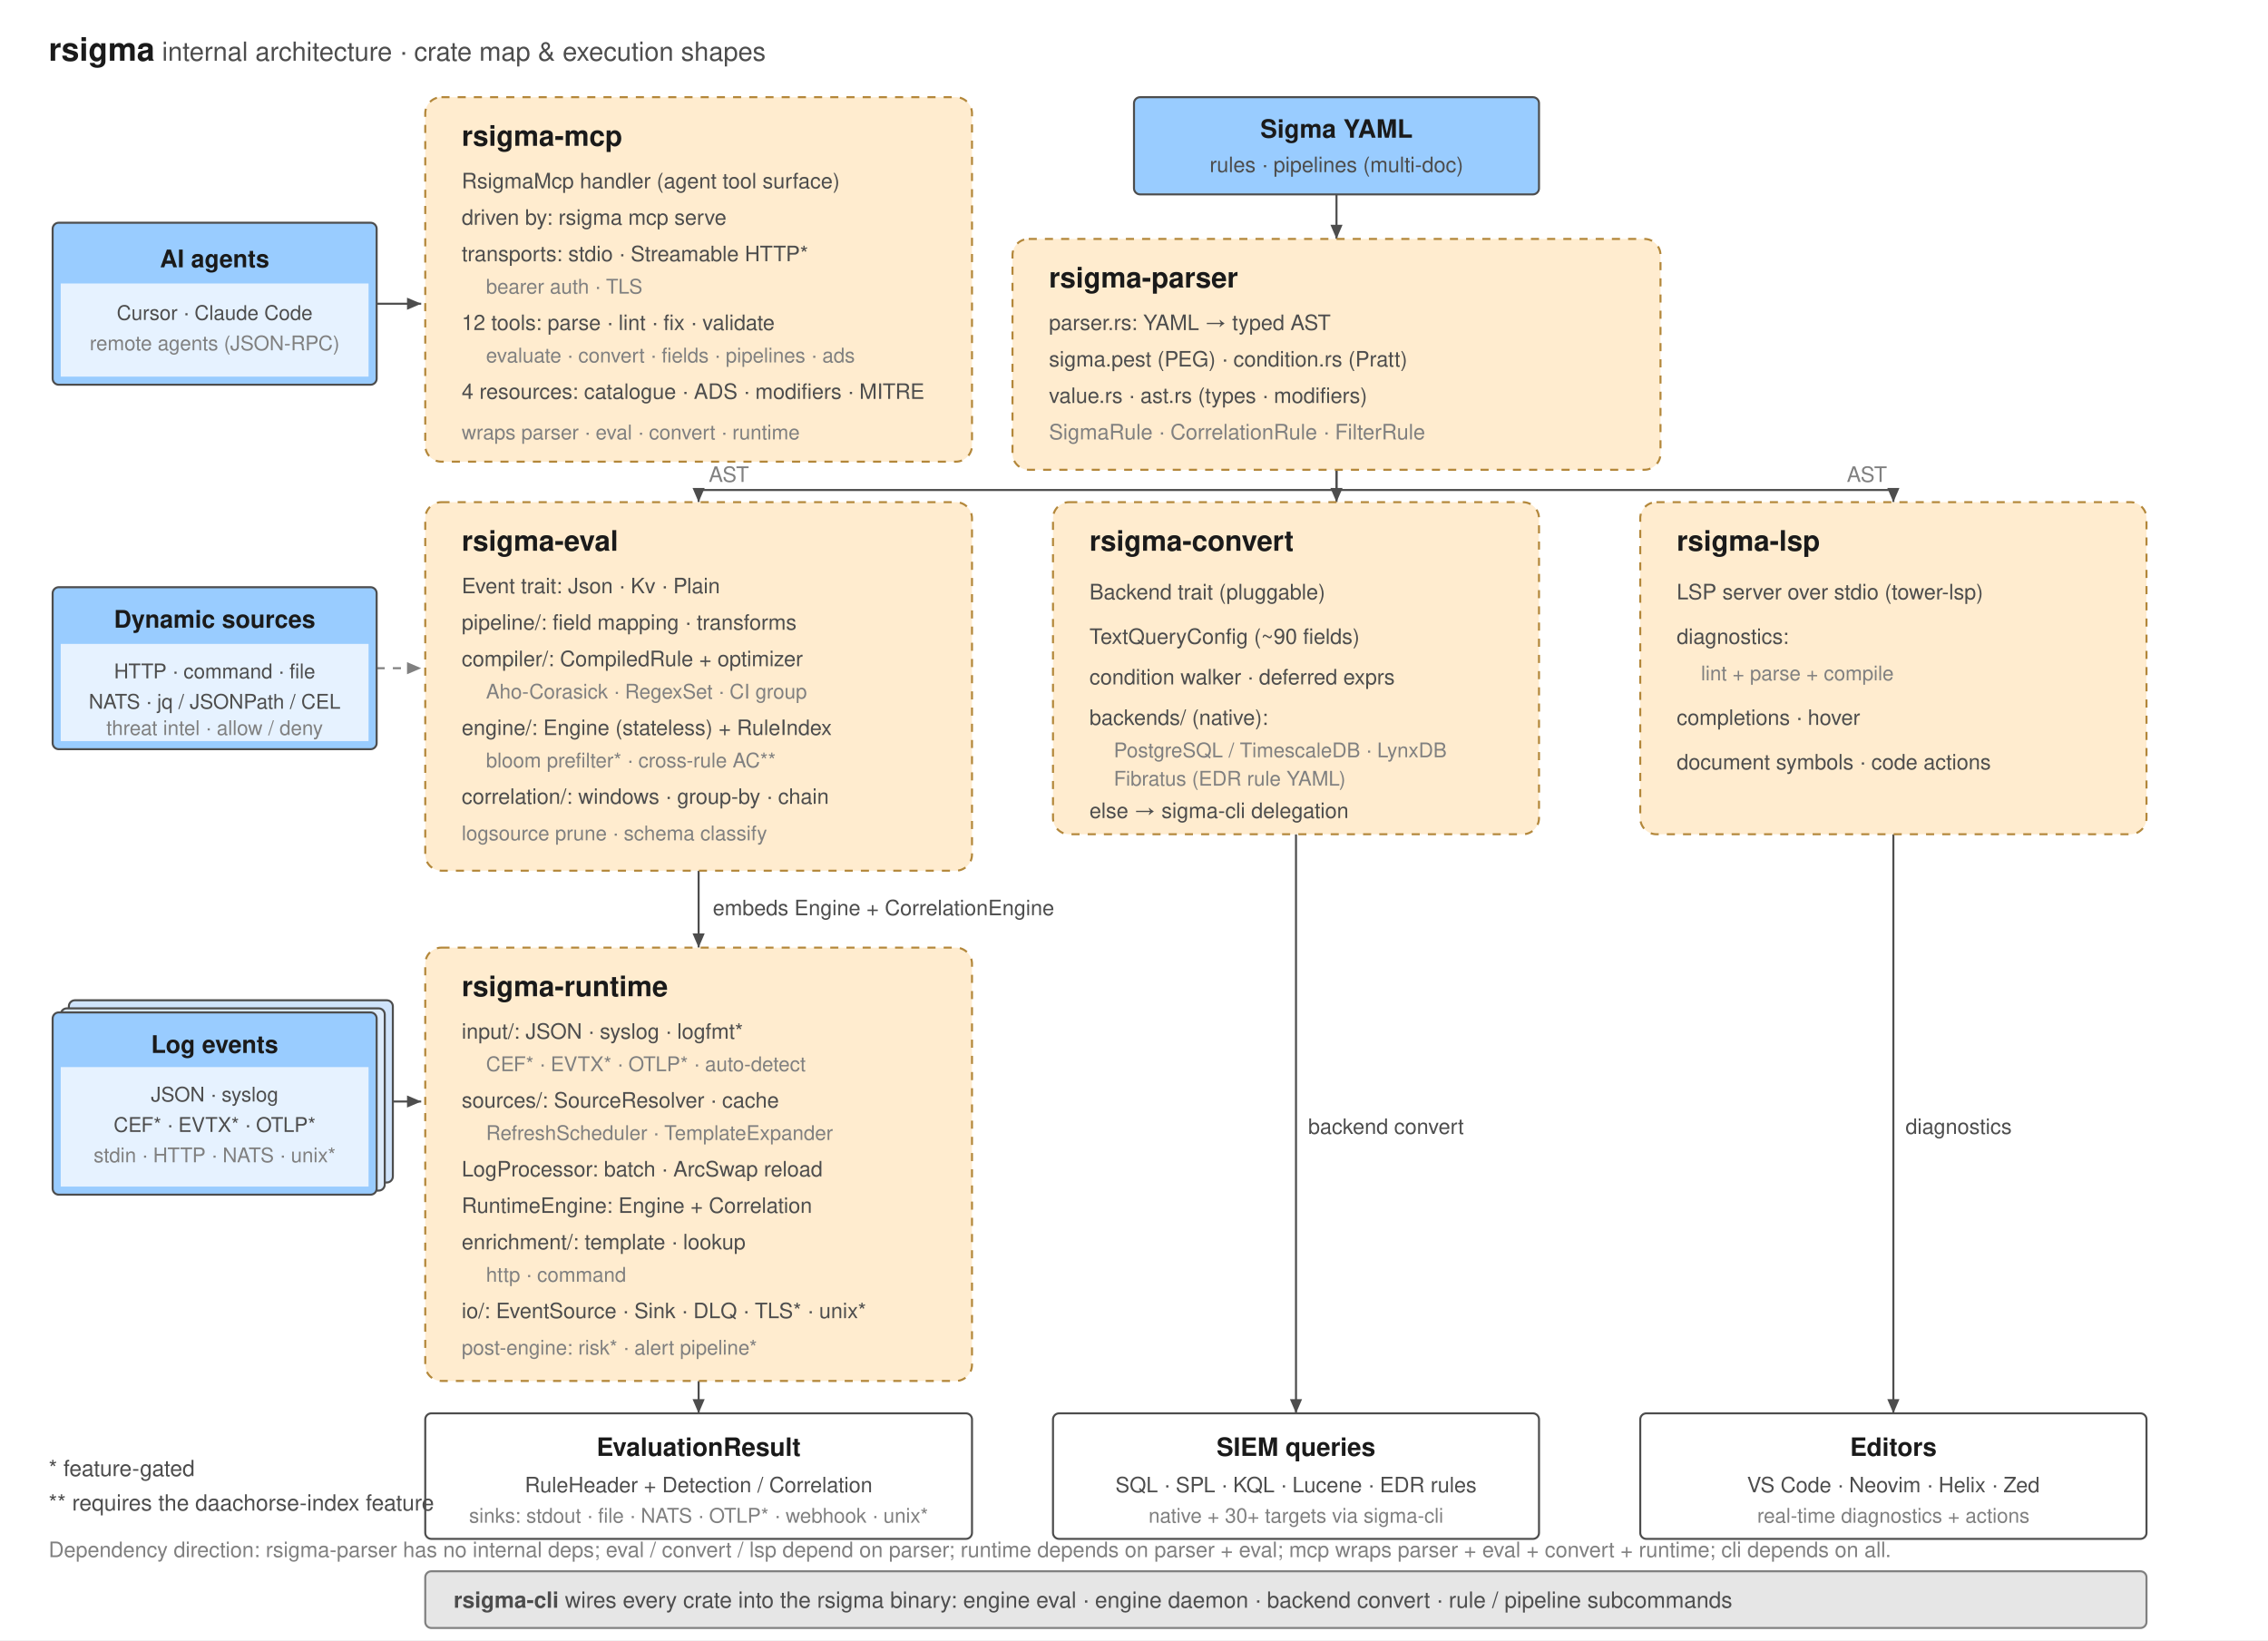
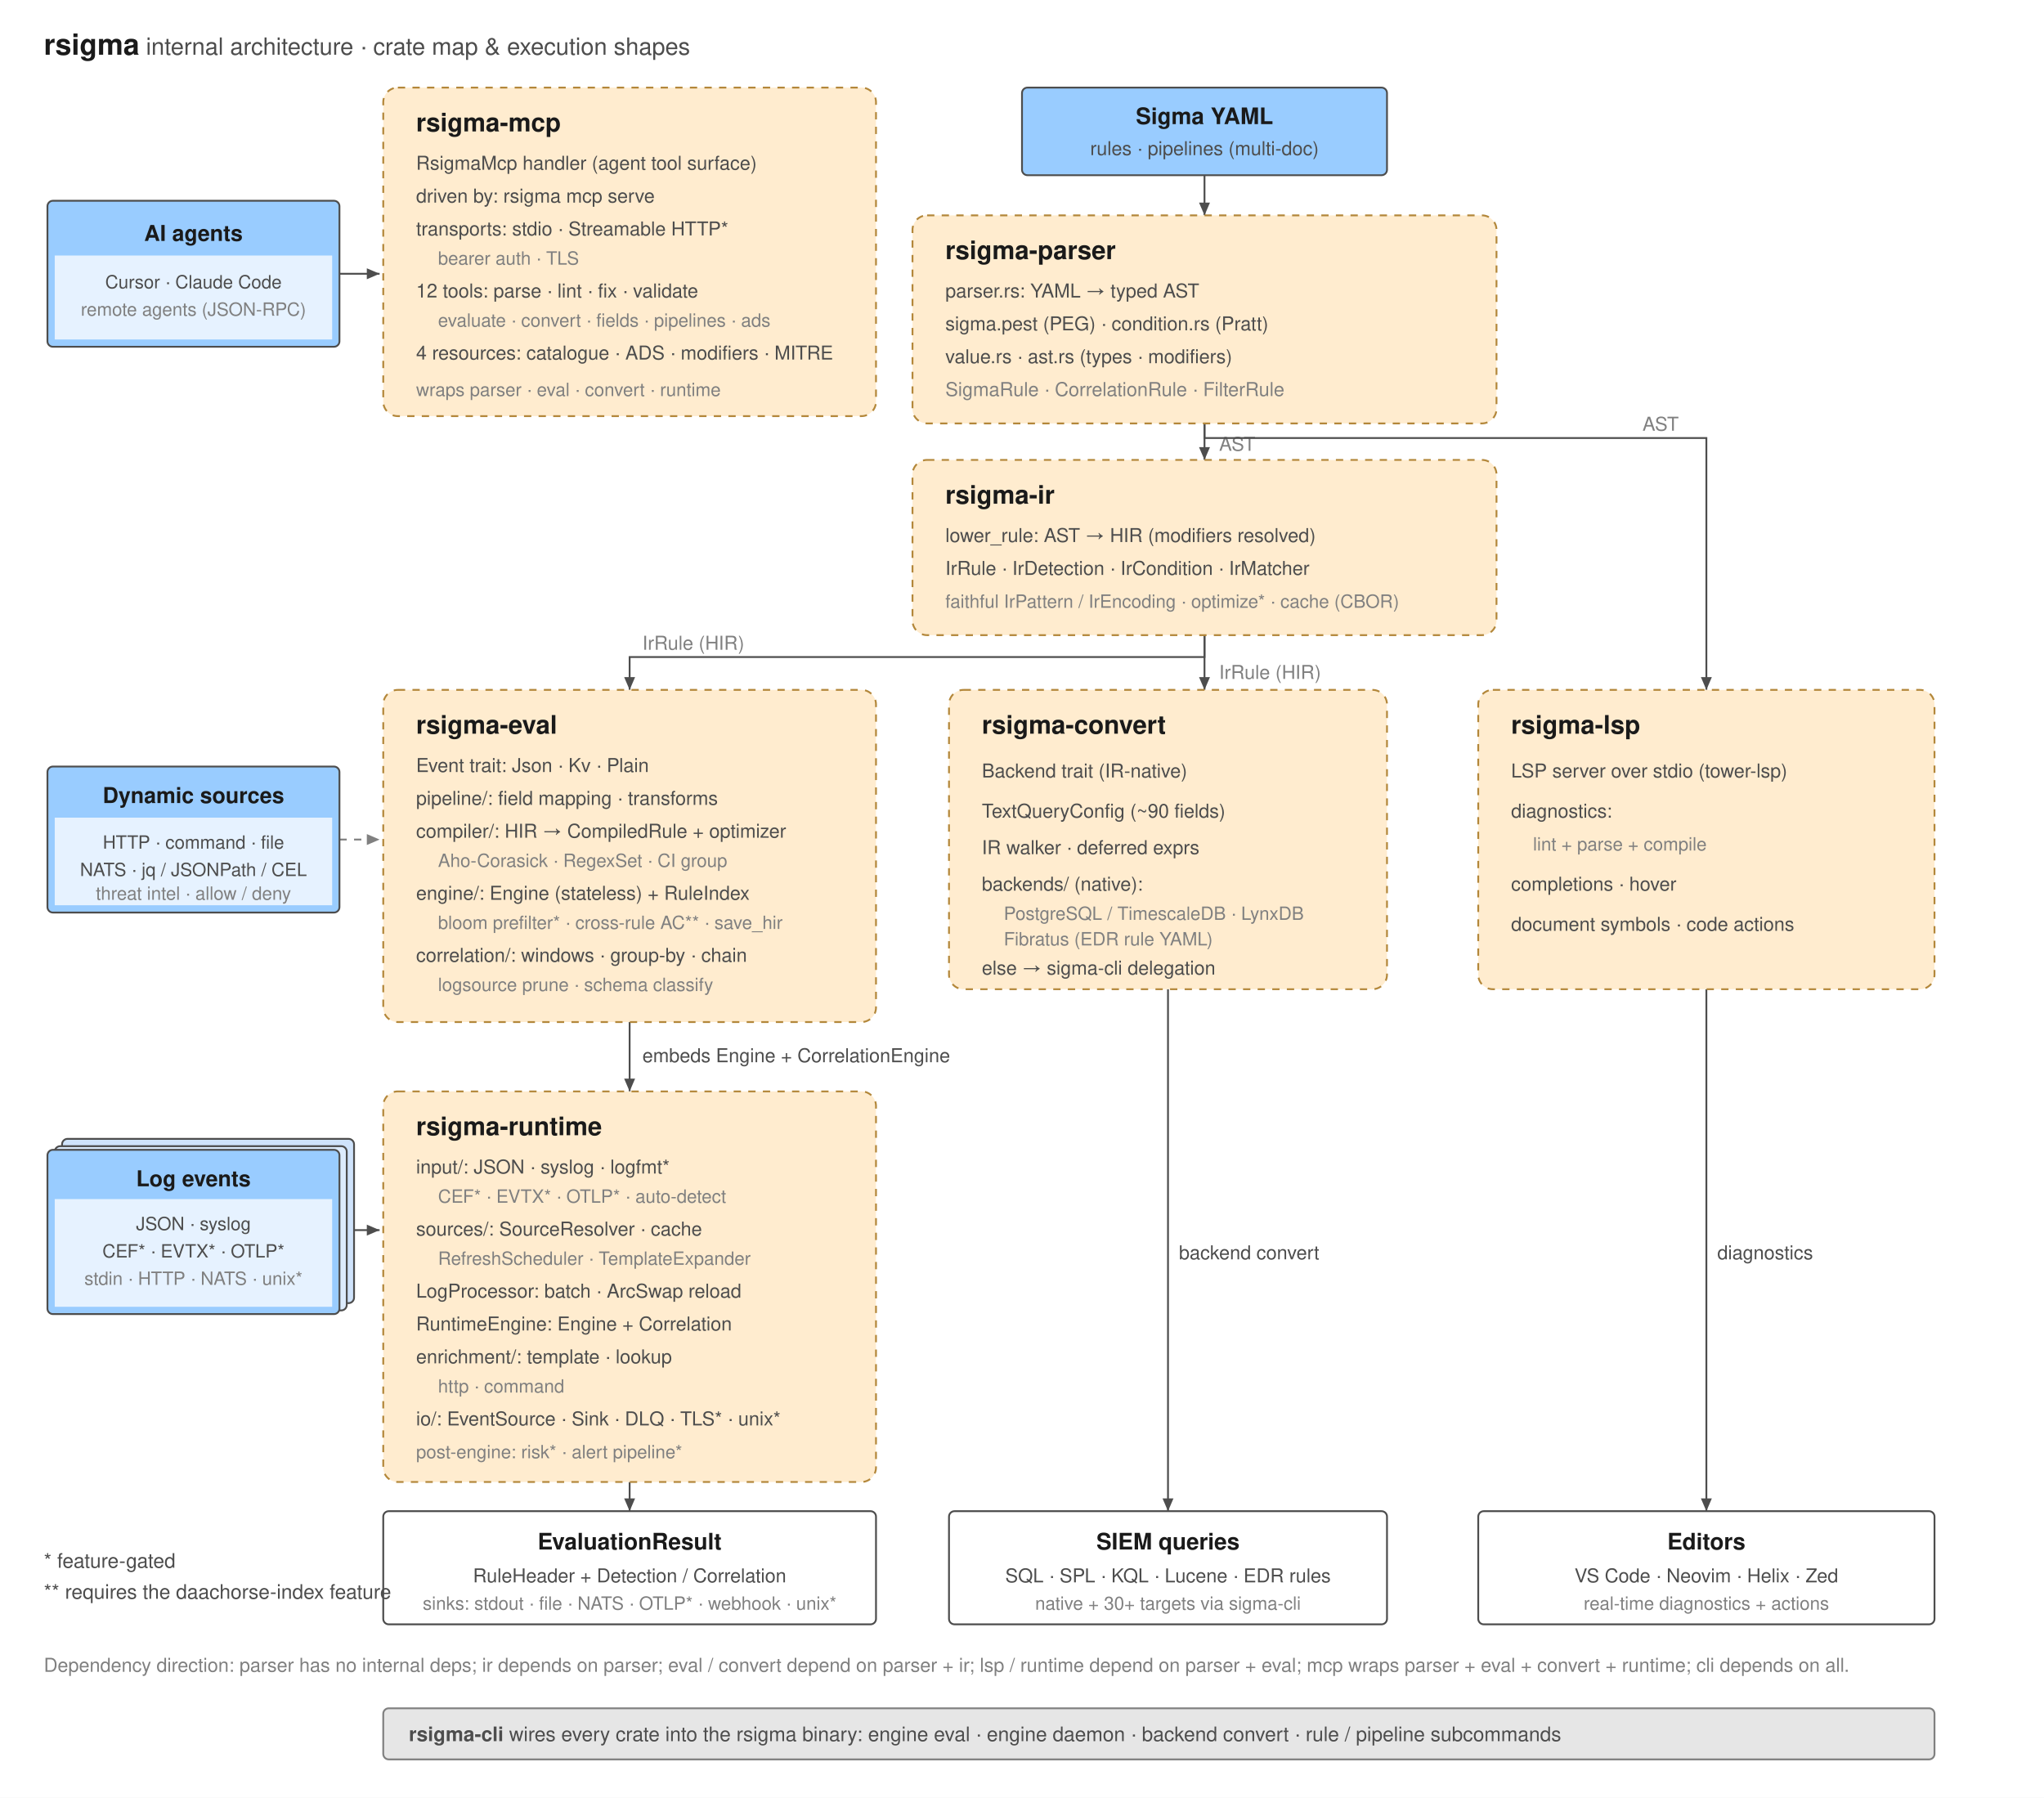
- <svg xmlns="http://www.w3.org/2000/svg" width="1120" height="810" viewBox="0 0 1120 810" font-family="Helvetica, Arial, sans-serif">
+ <svg xmlns="http://www.w3.org/2000/svg" width="1120" height="985" viewBox="0 0 1120 985" font-family="Helvetica, Arial, sans-serif">
  <defs>
    <marker id="arrow" markerWidth="9" markerHeight="9" refX="7" refY="3" orient="auto" markerUnits="userSpaceOnUse">
      <path d="M0,0 L7,3 L0,6 Z" fill="#4d4d4d" />
    </marker>
    <marker id="arrowg" markerWidth="9" markerHeight="9" refX="7" refY="3" orient="auto" markerUnits="userSpaceOnUse">
      <path d="M0,0 L7,3 L0,6 Z" fill="#808080" />
    </marker>
  </defs>
-   <rect x="0" y="0" width="1120" height="810" fill="#ffffff" />
+   <rect x="0" y="0" width="1120" height="985" fill="#ffffff" />
  <text x="24" y="30" font-size="16" font-weight="bold" fill="#1a1a1a">rsigma</text>
  <text x="80" y="30" font-size="13" fill="#4d4d4d">internal architecture · crate map &amp; execution shapes</text>
  <path d="M660,96 L660,118" fill="none" stroke="#4d4d4d" marker-end="url(#arrow)" />
-   <path d="M660,232 L660,242 L345,242 L345,248" fill="none" stroke="#4d4d4d" marker-end="url(#arrow)" />
-   <path d="M660,232 L660,248" fill="none" stroke="#4d4d4d" marker-end="url(#arrow)" />
-   <path d="M660,242 L935,242 L935,248" fill="none" stroke="#4d4d4d" marker-end="url(#arrow)" />
-   <text x="350" y="238" font-size="10.5" fill="#808080">AST</text>
-   <text x="912" y="238" font-size="10.5" fill="#808080">AST</text>
-   <path d="M345,430 L345,468" fill="none" stroke="#4d4d4d" marker-end="url(#arrow)" />
-   <text x="352" y="452" font-size="10.5" fill="#4d4d4d">embeds Engine + CorrelationEngine</text>
-   <path d="M345,682 L345,698" fill="none" stroke="#4d4d4d" marker-end="url(#arrow)" />
-   <path d="M640,412 L640,698" fill="none" stroke="#4d4d4d" marker-end="url(#arrow)" />
-   <text x="646" y="560" font-size="10.5" fill="#4d4d4d">backend convert</text>
-   <path d="M935,412 L935,698" fill="none" stroke="#4d4d4d" marker-end="url(#arrow)" />
-   <text x="941" y="560" font-size="10.5" fill="#4d4d4d">diagnostics</text>
-   <path d="M186,330 L208,330" fill="none" stroke="#808080" stroke-dasharray="4 4" marker-end="url(#arrowg)" />
-   <text x="60" y="322" font-size="10.5" fill="#4d4d4d">resolve ${source.*}</text>
-   <path d="M186,544 L208,544" fill="none" stroke="#4d4d4d" marker-end="url(#arrow)" />
-   <text x="92" y="536" font-size="10.5" fill="#4d4d4d">ingest</text>
+   <path d="M660,232 L660,252" fill="none" stroke="#4d4d4d" marker-end="url(#arrow)" />
+   <text x="668" y="247" font-size="10.5" fill="#808080">AST</text>
+   <path d="M660,232 L660,240 L935,240 L935,378" fill="none" stroke="#4d4d4d" marker-end="url(#arrow)" />
+   <text x="900" y="236" font-size="10.5" fill="#808080">AST</text>
+   <path d="M660,348 L660,360 L345,360 L345,378" fill="none" stroke="#4d4d4d" marker-end="url(#arrow)" />
+   <text x="352" y="356" font-size="10.5" fill="#808080">IrRule (HIR)</text>
+   <path d="M660,348 L660,378" fill="none" stroke="#4d4d4d" marker-end="url(#arrow)" />
+   <text x="668" y="372" font-size="10.5" fill="#808080">IrRule (HIR)</text>
+   <path d="M345,560 L345,598" fill="none" stroke="#4d4d4d" marker-end="url(#arrow)" />
+   <text x="352" y="582" font-size="10.5" fill="#4d4d4d">embeds Engine + CorrelationEngine</text>
+   <path d="M345,812 L345,828" fill="none" stroke="#4d4d4d" marker-end="url(#arrow)" />
+   <path d="M640,542 L640,828" fill="none" stroke="#4d4d4d" marker-end="url(#arrow)" />
+   <text x="646" y="690" font-size="10.5" fill="#4d4d4d">backend convert</text>
+   <path d="M935,542 L935,828" fill="none" stroke="#4d4d4d" marker-end="url(#arrow)" />
+   <text x="941" y="690" font-size="10.5" fill="#4d4d4d">diagnostics</text>
+   <path d="M186,460 L208,460" fill="none" stroke="#808080" stroke-dasharray="4 4" marker-end="url(#arrowg)" />
+   <text x="60" y="452" font-size="10.5" fill="#4d4d4d">resolve ${source.*}</text>
+   <path d="M186,674 L208,674" fill="none" stroke="#4d4d4d" marker-end="url(#arrow)" />
+   <text x="92" y="666" font-size="10.5" fill="#4d4d4d">ingest</text>
  <rect x="560" y="48" width="200" height="48" rx="3" fill="#99ccff" stroke="#4d4d4d" />
  <text x="660" y="68" font-size="12.5" font-weight="bold" text-anchor="middle" fill="#1a1a1a">Sigma YAML</text>
  <text x="660" y="85" font-size="10.5" text-anchor="middle" fill="#4d4d4d">rules · pipelines (multi-doc)</text>
  <rect x="500" y="118" width="320" height="114" rx="8" fill="#ffeccf" stroke="#b3873a" stroke-dasharray="4 4" />
  <text x="518" y="142" font-size="14" font-weight="bold" fill="#1a1a1a">rsigma-parser</text>
  <text x="518" y="163" font-size="10.5" fill="#4d4d4d">parser.rs: YAML → typed AST</text>
  <text x="518" y="181" font-size="10.5" fill="#4d4d4d">sigma.pest (PEG) · condition.rs (Pratt)</text>
  <text x="518" y="199" font-size="10.5" fill="#4d4d4d">value.rs · ast.rs (types · modifiers)</text>
  <text x="518" y="217" font-size="10.5" fill="#808080">SigmaRule · CorrelationRule · FilterRule</text>
-   <rect x="210" y="248" width="270" height="182" rx="8" fill="#ffeccf" stroke="#b3873a" stroke-dasharray="4 4" />
-   <text x="228" y="272" font-size="14" font-weight="bold" fill="#1a1a1a">rsigma-eval</text>
-   <text x="228" y="293" font-size="10.5" fill="#4d4d4d">Event trait: Json · Kv · Plain</text>
-   <text x="228" y="311" font-size="10.5" fill="#4d4d4d">pipeline/: field mapping · transforms</text>
-   <text x="228" y="329" font-size="10.5" fill="#4d4d4d">compiler/: CompiledRule + optimizer</text>
-   <text x="240" y="345" font-size="10" fill="#808080">Aho-Corasick · RegexSet · CI group</text>
-   <text x="228" y="363" font-size="10.5" fill="#4d4d4d">engine/: Engine (stateless) + RuleIndex</text>
-   <text x="240" y="379" font-size="10" fill="#808080">bloom prefilter* · cross-rule AC**</text>
-   <text x="228" y="397" font-size="10.5" fill="#4d4d4d">correlation/: windows · group-by · chain</text>
-   <text x="228" y="415" font-size="10" fill="#808080">logsource prune · schema classify</text>
-   <rect x="520" y="248" width="240" height="164" rx="8" fill="#ffeccf" stroke="#b3873a" stroke-dasharray="4 4" />
-   <text x="538" y="272" font-size="14" font-weight="bold" fill="#1a1a1a">rsigma-convert</text>
-   <text x="538" y="296" font-size="10.5" fill="#4d4d4d">Backend trait (pluggable)</text>
-   <text x="538" y="318" font-size="10.5" fill="#4d4d4d">TextQueryConfig (~90 fields)</text>
-   <text x="538" y="338" font-size="10.5" fill="#4d4d4d">condition walker · deferred exprs</text>
-   <text x="538" y="358" font-size="10.5" fill="#4d4d4d">backends/ (native):</text>
-   <text x="550" y="374" font-size="10" fill="#808080">PostgreSQL / TimescaleDB · LynxDB</text>
-   <text x="550" y="388" font-size="10" fill="#808080">Fibratus (EDR rule YAML)</text>
-   <text x="538" y="404" font-size="10.5" fill="#4d4d4d">else → sigma-cli delegation</text>
-   <rect x="810" y="248" width="250" height="164" rx="8" fill="#ffeccf" stroke="#b3873a" stroke-dasharray="4 4" />
-   <text x="828" y="272" font-size="14" font-weight="bold" fill="#1a1a1a">rsigma-lsp</text>
-   <text x="828" y="296" font-size="10.5" fill="#4d4d4d">LSP server over stdio (tower-lsp)</text>
-   <text x="828" y="318" font-size="10.5" fill="#4d4d4d">diagnostics:</text>
-   <text x="840" y="336" font-size="10" fill="#808080">lint + parse + compile</text>
-   <text x="828" y="358" font-size="10.5" fill="#4d4d4d">completions · hover</text>
-   <text x="828" y="380" font-size="10.5" fill="#4d4d4d">document symbols · code actions</text>
-   <rect x="210" y="468" width="270" height="214" rx="8" fill="#ffeccf" stroke="#b3873a" stroke-dasharray="4 4" />
-   <text x="228" y="492" font-size="14" font-weight="bold" fill="#1a1a1a">rsigma-runtime</text>
-   <text x="228" y="513" font-size="10.5" fill="#4d4d4d">input/: JSON · syslog · logfmt*</text>
-   <text x="240" y="529" font-size="10" fill="#808080">CEF* · EVTX* · OTLP* · auto-detect</text>
-   <text x="228" y="547" font-size="10.5" fill="#4d4d4d">sources/: SourceResolver · cache</text>
-   <text x="240" y="563" font-size="10" fill="#808080">RefreshScheduler · TemplateExpander</text>
-   <text x="228" y="581" font-size="10.5" fill="#4d4d4d">LogProcessor: batch · ArcSwap reload</text>
-   <text x="228" y="599" font-size="10.5" fill="#4d4d4d">RuntimeEngine: Engine + Correlation</text>
-   <text x="228" y="617" font-size="10.5" fill="#4d4d4d">enrichment/: template · lookup</text>
-   <text x="240" y="633" font-size="10" fill="#808080">http · command</text>
-   <text x="228" y="651" font-size="10.5" fill="#4d4d4d">io/: EventSource · Sink · DLQ · TLS* · unix*</text>
-   <text x="228" y="669" font-size="10" fill="#808080">post-engine: risk* · alert pipeline*</text>
+   <rect x="500" y="252" width="320" height="96" rx="8" fill="#ffeccf" stroke="#b3873a" stroke-dasharray="4 4" />
+   <text x="518" y="276" font-size="14" font-weight="bold" fill="#1a1a1a">rsigma-ir</text>
+   <text x="518" y="297" font-size="10.5" fill="#4d4d4d">lower_rule: AST → HIR (modifiers resolved)</text>
+   <text x="518" y="315" font-size="10.5" fill="#4d4d4d">IrRule · IrDetection · IrCondition · IrMatcher</text>
+   <text x="518" y="333" font-size="10" fill="#808080">faithful IrPattern / IrEncoding · optimize* · cache (CBOR)</text>
+   <rect x="210" y="378" width="270" height="182" rx="8" fill="#ffeccf" stroke="#b3873a" stroke-dasharray="4 4" />
+   <text x="228" y="402" font-size="14" font-weight="bold" fill="#1a1a1a">rsigma-eval</text>
+   <text x="228" y="423" font-size="10.5" fill="#4d4d4d">Event trait: Json · Kv · Plain</text>
+   <text x="228" y="441" font-size="10.5" fill="#4d4d4d">pipeline/: field mapping · transforms</text>
+   <text x="228" y="459" font-size="10.5" fill="#4d4d4d">compiler/: HIR → CompiledRule + optimizer</text>
+   <text x="240" y="475" font-size="10" fill="#808080">Aho-Corasick · RegexSet · CI group</text>
+   <text x="228" y="493" font-size="10.5" fill="#4d4d4d">engine/: Engine (stateless) + RuleIndex</text>
+   <text x="240" y="509" font-size="10" fill="#808080">bloom prefilter* · cross-rule AC** · save_hir</text>
+   <text x="228" y="527" font-size="10.5" fill="#4d4d4d">correlation/: windows · group-by · chain</text>
+   <text x="240" y="543" font-size="10" fill="#808080">logsource prune · schema classify</text>
+   <rect x="520" y="378" width="240" height="164" rx="8" fill="#ffeccf" stroke="#b3873a" stroke-dasharray="4 4" />
+   <text x="538" y="402" font-size="14" font-weight="bold" fill="#1a1a1a">rsigma-convert</text>
+   <text x="538" y="426" font-size="10.5" fill="#4d4d4d">Backend trait (IR-native)</text>
+   <text x="538" y="448" font-size="10.5" fill="#4d4d4d">TextQueryConfig (~90 fields)</text>
+   <text x="538" y="468" font-size="10.5" fill="#4d4d4d">IR walker · deferred exprs</text>
+   <text x="538" y="488" font-size="10.5" fill="#4d4d4d">backends/ (native):</text>
+   <text x="550" y="504" font-size="10" fill="#808080">PostgreSQL / TimescaleDB · LynxDB</text>
+   <text x="550" y="518" font-size="10" fill="#808080">Fibratus (EDR rule YAML)</text>
+   <text x="538" y="534" font-size="10.5" fill="#4d4d4d">else → sigma-cli delegation</text>
+   <rect x="810" y="378" width="250" height="164" rx="8" fill="#ffeccf" stroke="#b3873a" stroke-dasharray="4 4" />
+   <text x="828" y="402" font-size="14" font-weight="bold" fill="#1a1a1a">rsigma-lsp</text>
+   <text x="828" y="426" font-size="10.5" fill="#4d4d4d">LSP server over stdio (tower-lsp)</text>
+   <text x="828" y="448" font-size="10.5" fill="#4d4d4d">diagnostics:</text>
+   <text x="840" y="466" font-size="10" fill="#808080">lint + parse + compile</text>
+   <text x="828" y="488" font-size="10.5" fill="#4d4d4d">completions · hover</text>
+   <text x="828" y="510" font-size="10.5" fill="#4d4d4d">document symbols · code actions</text>
+   <rect x="210" y="598" width="270" height="214" rx="8" fill="#ffeccf" stroke="#b3873a" stroke-dasharray="4 4" />
+   <text x="228" y="622" font-size="14" font-weight="bold" fill="#1a1a1a">rsigma-runtime</text>
+   <text x="228" y="643" font-size="10.5" fill="#4d4d4d">input/: JSON · syslog · logfmt*</text>
+   <text x="240" y="659" font-size="10" fill="#808080">CEF* · EVTX* · OTLP* · auto-detect</text>
+   <text x="228" y="677" font-size="10.5" fill="#4d4d4d">sources/: SourceResolver · cache</text>
+   <text x="240" y="693" font-size="10" fill="#808080">RefreshScheduler · TemplateExpander</text>
+   <text x="228" y="711" font-size="10.5" fill="#4d4d4d">LogProcessor: batch · ArcSwap reload</text>
+   <text x="228" y="729" font-size="10.5" fill="#4d4d4d">RuntimeEngine: Engine + Correlation</text>
+   <text x="228" y="747" font-size="10.5" fill="#4d4d4d">enrichment/: template · lookup</text>
+   <text x="240" y="763" font-size="10" fill="#808080">http · command</text>
+   <text x="228" y="781" font-size="10.5" fill="#4d4d4d">io/: EventSource · Sink · DLQ · TLS* · unix*</text>
+   <text x="228" y="799" font-size="10" fill="#808080">post-engine: risk* · alert pipeline*</text>
  <path d="M186,150 L208,150" fill="none" stroke="#4d4d4d" marker-end="url(#arrow)" />
  <rect x="26" y="110" width="160" height="80" rx="3" fill="#99ccff" stroke="#4d4d4d" />
  <text x="106" y="132" font-size="12" font-weight="bold" text-anchor="middle" fill="#1a1a1a">AI agents</text>
  <rect x="30" y="140" width="152" height="46" fill="#e6f2ff" stroke="none" />
  <text x="106" y="158" font-size="10" text-anchor="middle" fill="#4d4d4d">Cursor · Claude Code</text>
  <text x="106" y="173" font-size="10" text-anchor="middle" fill="#808080">remote agents (JSON-RPC)</text>
  <rect x="210" y="48" width="270" height="180" rx="8" fill="#ffeccf" stroke="#b3873a" stroke-dasharray="4 4" />
  <text x="228" y="72" font-size="14" font-weight="bold" fill="#1a1a1a">rsigma-mcp</text>
  <text x="228" y="93" font-size="10.5" fill="#4d4d4d">RsigmaMcp handler (agent tool surface)</text>
  <text x="228" y="111" font-size="10.5" fill="#4d4d4d">driven by: rsigma mcp serve</text>
  <text x="228" y="129" font-size="10.5" fill="#4d4d4d">transports: stdio · Streamable HTTP*</text>
  <text x="240" y="145" font-size="10" fill="#808080">bearer auth · TLS</text>
  <text x="228" y="163" font-size="10.5" fill="#4d4d4d">12 tools: parse · lint · fix · validate</text>
  <text x="240" y="179" font-size="10" fill="#808080">evaluate · convert · fields · pipelines · ads</text>
  <text x="228" y="197" font-size="10.5" fill="#4d4d4d">4 resources: catalogue · ADS · modifiers · MITRE</text>
  <text x="228" y="217" font-size="10" fill="#808080">wraps parser · eval · convert · runtime</text>
-   <rect x="26" y="290" width="160" height="80" rx="3" fill="#99ccff" stroke="#4d4d4d" />
-   <text x="106" y="310" font-size="12" font-weight="bold" text-anchor="middle" fill="#1a1a1a">Dynamic sources</text>
-   <rect x="30" y="318" width="152" height="48" fill="#e6f2ff" stroke="none" />
-   <text x="106" y="335" font-size="10" text-anchor="middle" fill="#4d4d4d">HTTP · command · file</text>
-   <text x="106" y="350" font-size="10" text-anchor="middle" fill="#4d4d4d">NATS · jq / JSONPath / CEL</text>
-   <text x="106" y="363" font-size="10" text-anchor="middle" fill="#808080">threat intel · allow / deny</text>
-   <rect x="34" y="494" width="160" height="90" rx="3" fill="#cfe3fb" stroke="#4d4d4d" />
-   <rect x="30" y="498" width="160" height="90" rx="3" fill="#dcebfc" stroke="#4d4d4d" />
-   <rect x="26" y="500" width="160" height="90" rx="3" fill="#99ccff" stroke="#4d4d4d" />
-   <text x="106" y="520" font-size="12" font-weight="bold" text-anchor="middle" fill="#1a1a1a">Log events</text>
-   <rect x="30" y="527" width="152" height="59" fill="#e6f2ff" stroke="none" />
-   <text x="106" y="544" font-size="10" text-anchor="middle" fill="#4d4d4d">JSON · syslog</text>
-   <text x="106" y="559" font-size="10" text-anchor="middle" fill="#4d4d4d">CEF* · EVTX* · OTLP*</text>
-   <text x="106" y="574" font-size="10" text-anchor="middle" fill="#808080">stdin · HTTP · NATS · unix*</text>
-   <rect x="210" y="698" width="270" height="62" rx="3" fill="#ffffff" stroke="#4d4d4d" />
-   <text x="345" y="719" font-size="12.5" font-weight="bold" text-anchor="middle" fill="#1a1a1a">EvaluationResult</text>
-   <text x="345" y="737" font-size="10.5" text-anchor="middle" fill="#4d4d4d">RuleHeader + Detection / Correlation</text>
-   <text x="345" y="752" font-size="10" text-anchor="middle" fill="#808080">sinks: stdout · file · NATS · OTLP* · webhook · unix*</text>
-   <rect x="520" y="698" width="240" height="62" rx="3" fill="#ffffff" stroke="#4d4d4d" />
-   <text x="640" y="719" font-size="12.5" font-weight="bold" text-anchor="middle" fill="#1a1a1a">SIEM queries</text>
-   <text x="640" y="737" font-size="10.5" text-anchor="middle" fill="#4d4d4d">SQL · SPL · KQL · Lucene · EDR rules</text>
-   <text x="640" y="752" font-size="10" text-anchor="middle" fill="#808080">native + 30+ targets via sigma-cli</text>
-   <rect x="810" y="698" width="250" height="62" rx="3" fill="#ffffff" stroke="#4d4d4d" />
-   <text x="935" y="719" font-size="12.5" font-weight="bold" text-anchor="middle" fill="#1a1a1a">Editors</text>
-   <text x="935" y="737" font-size="10.5" text-anchor="middle" fill="#4d4d4d">VS Code · Neovim · Helix · Zed</text>
-   <text x="935" y="752" font-size="10" text-anchor="middle" fill="#808080">real-time diagnostics + actions</text>
-   <rect x="210" y="776" width="850" height="28" rx="3" fill="#e6e6e6" stroke="#808080" />
-   <text x="224" y="794" font-size="11" fill="#4d4d4d">
+   <rect x="26" y="420" width="160" height="80" rx="3" fill="#99ccff" stroke="#4d4d4d" />
+   <text x="106" y="440" font-size="12" font-weight="bold" text-anchor="middle" fill="#1a1a1a">Dynamic sources</text>
+   <rect x="30" y="448" width="152" height="48" fill="#e6f2ff" stroke="none" />
+   <text x="106" y="465" font-size="10" text-anchor="middle" fill="#4d4d4d">HTTP · command · file</text>
+   <text x="106" y="480" font-size="10" text-anchor="middle" fill="#4d4d4d">NATS · jq / JSONPath / CEL</text>
+   <text x="106" y="493" font-size="10" text-anchor="middle" fill="#808080">threat intel · allow / deny</text>
+   <rect x="34" y="624" width="160" height="90" rx="3" fill="#cfe3fb" stroke="#4d4d4d" />
+   <rect x="30" y="628" width="160" height="90" rx="3" fill="#dcebfc" stroke="#4d4d4d" />
+   <rect x="26" y="630" width="160" height="90" rx="3" fill="#99ccff" stroke="#4d4d4d" />
+   <text x="106" y="650" font-size="12" font-weight="bold" text-anchor="middle" fill="#1a1a1a">Log events</text>
+   <rect x="30" y="657" width="152" height="59" fill="#e6f2ff" stroke="none" />
+   <text x="106" y="674" font-size="10" text-anchor="middle" fill="#4d4d4d">JSON · syslog</text>
+   <text x="106" y="689" font-size="10" text-anchor="middle" fill="#4d4d4d">CEF* · EVTX* · OTLP*</text>
+   <text x="106" y="704" font-size="10" text-anchor="middle" fill="#808080">stdin · HTTP · NATS · unix*</text>
+   <rect x="210" y="828" width="270" height="62" rx="3" fill="#ffffff" stroke="#4d4d4d" />
+   <text x="345" y="849" font-size="12.5" font-weight="bold" text-anchor="middle" fill="#1a1a1a">EvaluationResult</text>
+   <text x="345" y="867" font-size="10.5" text-anchor="middle" fill="#4d4d4d">RuleHeader + Detection / Correlation</text>
+   <text x="345" y="882" font-size="10" text-anchor="middle" fill="#808080">sinks: stdout · file · NATS · OTLP* · webhook · unix*</text>
+   <rect x="520" y="828" width="240" height="62" rx="3" fill="#ffffff" stroke="#4d4d4d" />
+   <text x="640" y="849" font-size="12.5" font-weight="bold" text-anchor="middle" fill="#1a1a1a">SIEM queries</text>
+   <text x="640" y="867" font-size="10.5" text-anchor="middle" fill="#4d4d4d">SQL · SPL · KQL · Lucene · EDR rules</text>
+   <text x="640" y="882" font-size="10" text-anchor="middle" fill="#808080">native + 30+ targets via sigma-cli</text>
+   <rect x="810" y="828" width="250" height="62" rx="3" fill="#ffffff" stroke="#4d4d4d" />
+   <text x="935" y="849" font-size="12.5" font-weight="bold" text-anchor="middle" fill="#1a1a1a">Editors</text>
+   <text x="935" y="867" font-size="10.5" text-anchor="middle" fill="#4d4d4d">VS Code · Neovim · Helix · Zed</text>
+   <text x="935" y="882" font-size="10" text-anchor="middle" fill="#808080">real-time diagnostics + actions</text>
+   <rect x="210" y="936" width="850" height="28" rx="3" fill="#e6e6e6" stroke="#808080" />
+   <text x="224" y="954" font-size="11" fill="#4d4d4d">
    <tspan font-weight="bold">rsigma-cli</tspan>  wires every crate into the rsigma binary:  engine eval  ·  engine daemon  ·  backend convert  ·  rule / pipeline subcommands</text>
-   <text x="24" y="729" font-size="11" fill="#4d4d4d">*  feature-gated</text>
-   <text x="24" y="746" font-size="11" fill="#4d4d4d">**  requires the daachorse-index feature</text>
-   <text x="24" y="769" font-size="10.5" fill="#808080">Dependency direction: rsigma-parser has no internal deps; eval / convert / lsp depend on parser; runtime depends on parser + eval; mcp wraps parser + eval + convert + runtime; cli depends on all.</text>
+   <text x="24" y="859" font-size="11" fill="#4d4d4d">*  feature-gated</text>
+   <text x="24" y="876" font-size="11" fill="#4d4d4d">**  requires the daachorse-index feature</text>
+   <text x="24" y="916" font-size="10.5" fill="#808080">Dependency direction: parser has no internal deps; ir depends on parser; eval / convert depend on parser + ir; lsp / runtime depend on parser + eval; mcp wraps parser + eval + convert + runtime; cli depends on all.</text>
</svg>
